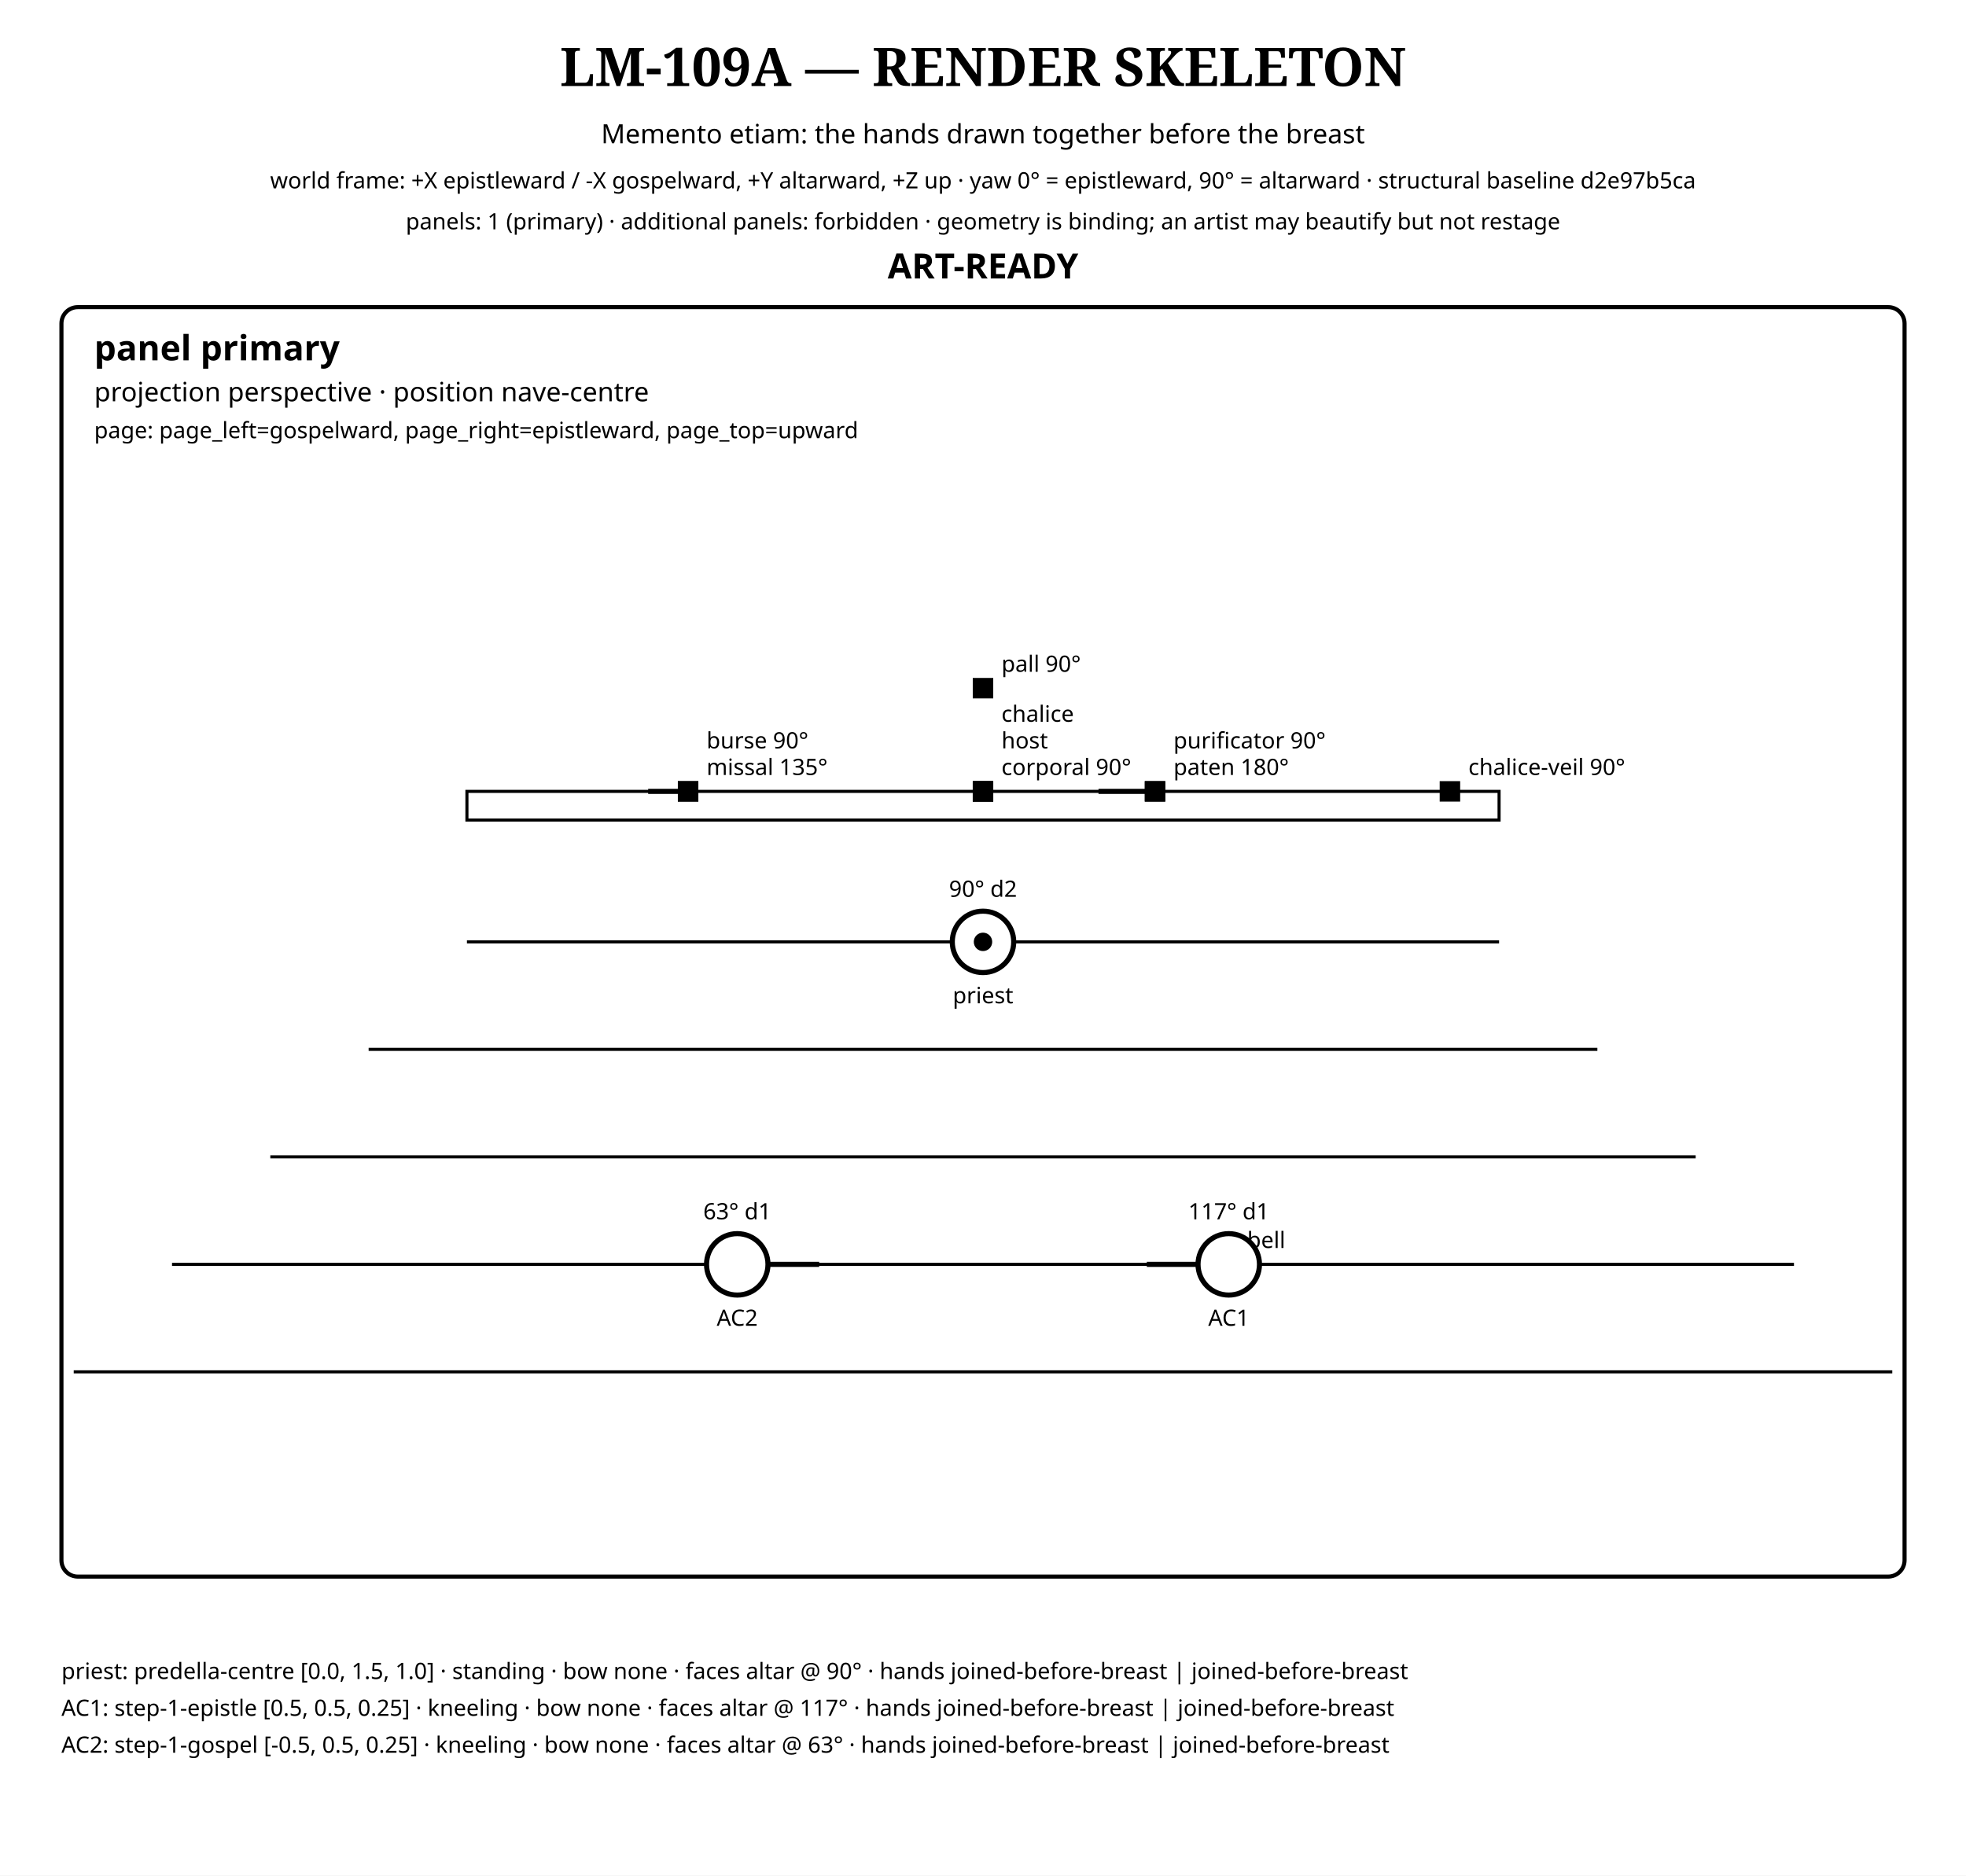
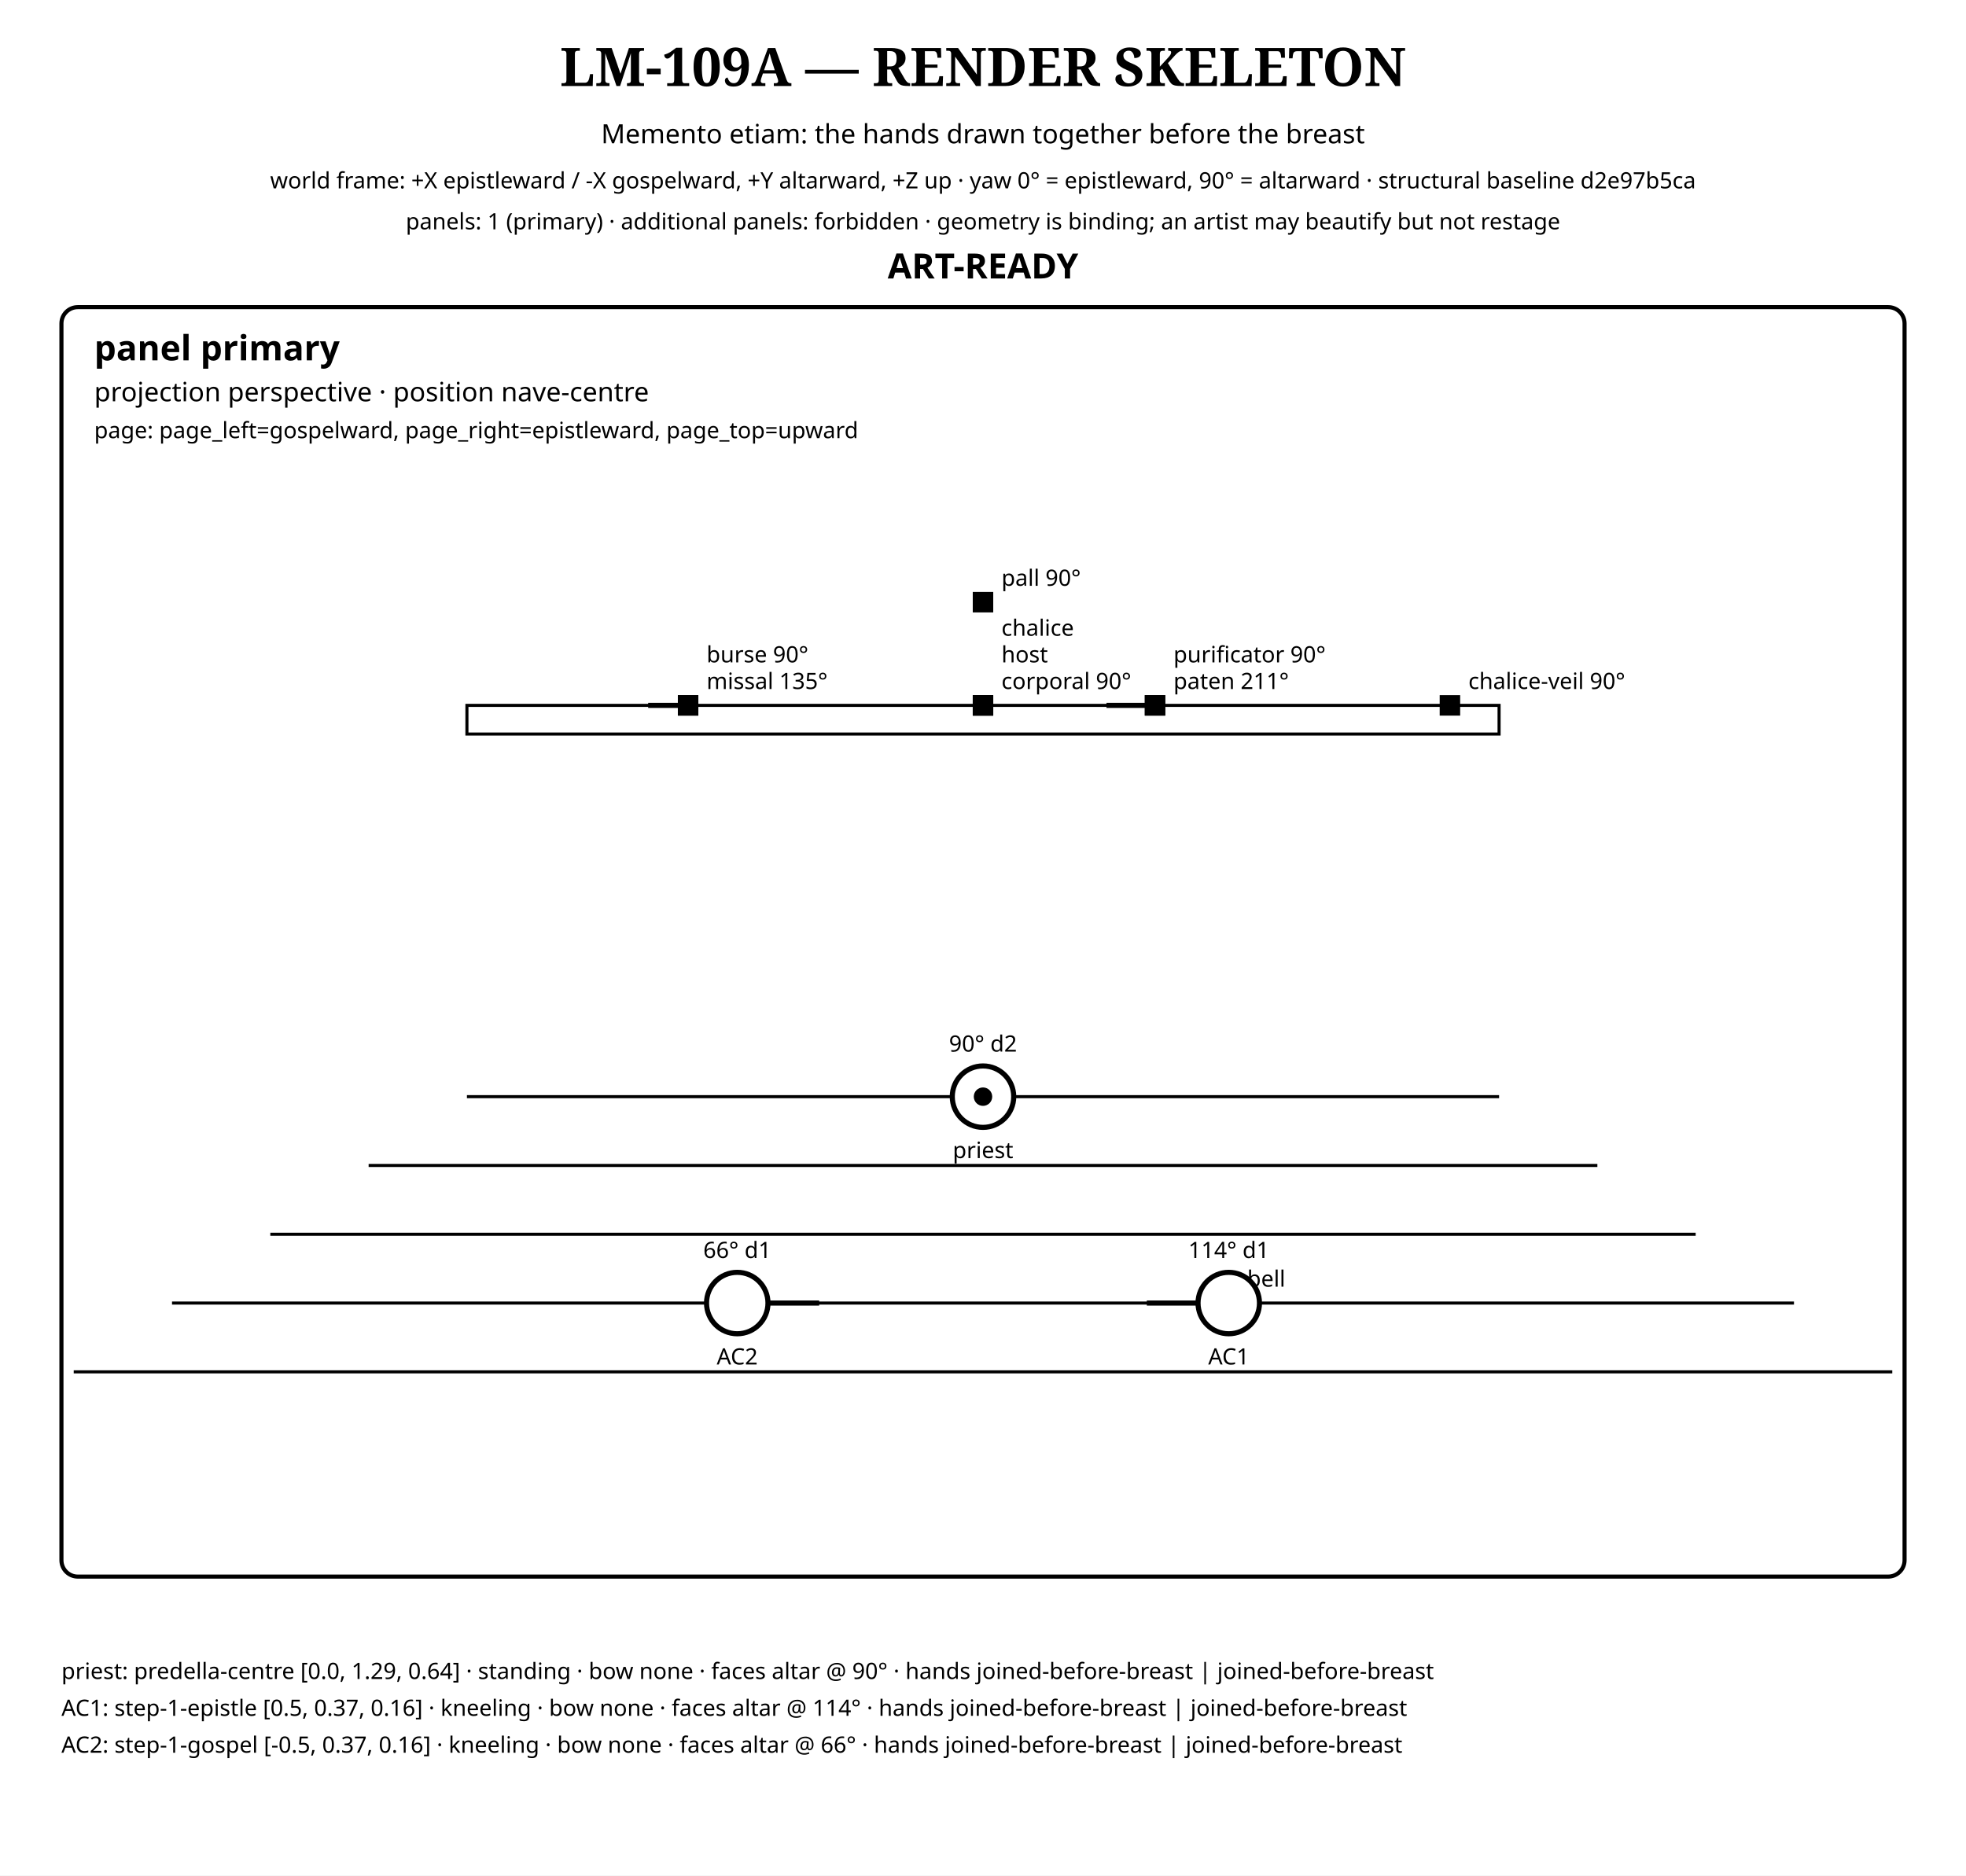
<svg xmlns="http://www.w3.org/2000/svg" width="960" height="916" viewBox="0 0 960 916">
  <rect width="100%" height="100%" fill="white" />
  <style>
text{fill:#000;font-family:sans-serif}.t{font-size:26px;font-weight:bold;font-family:serif}.h{font-size:17px;font-weight:bold}.s{font-size:13px}.m{font-size:11px}.box{fill:#fff;stroke:#000;stroke-width:2}.stone{fill:#fff;stroke:#000;stroke-width:1.5}.actor{fill:#fff;stroke:#000;stroke-width:2.5}.obj{fill:#000}.face{stroke:#000;stroke-width:2.5;fill:none}.path{stroke:#000;stroke-width:1.6;fill:none;stroke-dasharray:7 5}.axis{stroke:#000;stroke-width:1;fill:none}.blocked{fill:#000}
</style>
  <text x="480" y="42" text-anchor="middle" class="t">LM-109A — RENDER SKELETON</text>
  <text x="480" y="70" text-anchor="middle" class="s">Memento etiam: the hands drawn together before the breast</text>
  <text x="480" y="92" text-anchor="middle" class="m">world frame: +X epistleward / -X gospelward, +Y altarward, +Z up · yaw 0° = epistleward, 90° = altarward · structural baseline d2e97b5ca</text>
  <text x="480" y="112" text-anchor="middle" class="m">panels: 1 (primary) · additional panels: forbidden · geometry is binding; an artist may beautify but not restage</text>
  <text x="480" y="136" text-anchor="middle" class="h">ART-READY</text>
  <g transform="translate(30,150)">
    <rect width="900" height="620" rx="8" class="box" />
    <text x="16" y="26" class="h">panel primary</text>
    <text x="16" y="46" class="s">projection perspective · position nave-centre</text>
    <text x="16" y="64" class="m">page: page_left=gospelward, page_right=epistleward, page_top=upward</text>
    <line x1="6.0" y1="520.0" x2="894.0" y2="520.0" class="stone" />
-     <line x1="54.0" y1="467.5" x2="846.0" y2="467.5" class="stone" />
-     <line x1="102.0" y1="415.0" x2="798.0" y2="415.0" class="stone" />
-     <line x1="150.0" y1="362.5" x2="750.0" y2="362.5" class="stone" />
-     <line x1="198.0" y1="310.0" x2="702.0" y2="310.0" class="stone" />
-     <rect x="198.0" y="236.5" width="504.0" height="14" class="stone" />
-     <rect x="301.0" y="231.5" width="10" height="10" class="obj" />
-     <line x1="306.0" y1="236.5" x2="286.5" y2="236.5" class="face" />
-     <text x="315.0" y="228.5" class="m">missal 135°</text>
-     <rect x="445.0" y="231.5" width="10" height="10" class="obj" />
-     <line x1="450.0" y1="236.5" x2="450.0" y2="236.5" class="face" />
-     <text x="459.0" y="228.5" class="m">corporal 90°</text>
-     <rect x="445.0" y="231.5" width="10" height="10" class="obj" />
-     <text x="459.0" y="215.5" class="m">host</text>
-     <rect x="445.0" y="231.5" width="10" height="10" class="obj" />
-     <text x="459.0" y="202.5" class="m">chalice</text>
-     <rect x="445.0" y="181.1" width="10" height="10" class="obj" />
-     <line x1="450.0" y1="186.1" x2="450.0" y2="186.1" class="face" />
-     <text x="459.0" y="178.1" class="m">pall 90°</text>
-     <rect x="529.0" y="231.5" width="10" height="10" class="obj" />
-     <line x1="534.0" y1="236.5" x2="506.4" y2="236.5" class="face" />
-     <text x="543.0" y="228.5" class="m">paten 180°</text>
-     <rect x="529.0" y="231.5" width="10" height="10" class="obj" />
-     <line x1="534.0" y1="236.5" x2="534.0" y2="236.5" class="face" />
-     <text x="543.0" y="215.5" class="m">purificator 90°</text>
-     <rect x="673.0" y="231.5" width="10" height="10" class="obj" />
-     <line x1="678.0" y1="236.5" x2="678.0" y2="236.5" class="face" />
-     <text x="687.0" y="228.5" class="m">chalice-veil 90°</text>
-     <rect x="301.0" y="231.5" width="10" height="10" class="obj" />
-     <line x1="306.0" y1="236.5" x2="306.0" y2="236.5" class="face" />
-     <text x="315.0" y="215.5" class="m">burse 90°</text>
-     <rect x="565.0" y="462.5" width="10" height="10" class="obj" />
-     <text x="579.0" y="459.5" class="m">bell</text>
-     <circle cx="450.0" cy="310.0" r="15" class="actor" />
-     <circle cx="450.0" cy="310.0" r="4.5" class="obj" />
-     <text x="450.0" y="340.0" text-anchor="middle" class="m">priest</text>
-     <text x="450.0" y="288.0" text-anchor="middle" class="m">90° d2</text>
-     <circle cx="570.0" cy="467.5" r="15" class="actor" />
-     <line x1="555.0" y1="467.5" x2="530.0" y2="467.5" class="face" />
-     <text x="570.0" y="497.5" text-anchor="middle" class="m">AC1</text>
-     <text x="570.0" y="445.5" text-anchor="middle" class="m">117° d1</text>
-     <circle cx="330.0" cy="467.5" r="15" class="actor" />
-     <line x1="345.0" y1="467.5" x2="370.0" y2="467.5" class="face" />
-     <text x="330.0" y="497.5" text-anchor="middle" class="m">AC2</text>
-     <text x="330.0" y="445.5" text-anchor="middle" class="m">63° d1</text>
+     <line x1="54.0" y1="486.4" x2="846.0" y2="486.4" class="stone" />
+     <line x1="102.0" y1="452.8" x2="798.0" y2="452.8" class="stone" />
+     <line x1="150.0" y1="419.2" x2="750.0" y2="419.2" class="stone" />
+     <line x1="198.0" y1="385.6" x2="702.0" y2="385.6" class="stone" />
+     <rect x="198.0" y="194.5" width="504.0" height="14" class="stone" />
+     <rect x="301.0" y="189.5" width="10" height="10" class="obj" />
+     <line x1="306.0" y1="194.5" x2="286.5" y2="194.5" class="face" />
+     <text x="315.0" y="186.5" class="m">missal 135°</text>
+     <rect x="445.0" y="189.5" width="10" height="10" class="obj" />
+     <line x1="450.0" y1="194.5" x2="450.0" y2="194.5" class="face" />
+     <text x="459.0" y="186.5" class="m">corporal 90°</text>
+     <rect x="445.0" y="189.5" width="10" height="10" class="obj" />
+     <text x="459.0" y="173.5" class="m">host</text>
+     <rect x="445.0" y="189.5" width="10" height="10" class="obj" />
+     <text x="459.0" y="160.5" class="m">chalice</text>
+     <rect x="445.0" y="139.1" width="10" height="10" class="obj" />
+     <line x1="450.0" y1="144.1" x2="450.0" y2="144.1" class="face" />
+     <text x="459.0" y="136.1" class="m">pall 90°</text>
+     <rect x="529.0" y="189.5" width="10" height="10" class="obj" />
+     <line x1="534.0" y1="194.5" x2="510.3" y2="194.5" class="face" />
+     <text x="543.0" y="186.5" class="m">paten 211°</text>
+     <rect x="529.0" y="189.5" width="10" height="10" class="obj" />
+     <line x1="534.0" y1="194.5" x2="534.0" y2="194.5" class="face" />
+     <text x="543.0" y="173.5" class="m">purificator 90°</text>
+     <rect x="673.0" y="189.5" width="10" height="10" class="obj" />
+     <line x1="678.0" y1="194.5" x2="678.0" y2="194.5" class="face" />
+     <text x="687.0" y="186.5" class="m">chalice-veil 90°</text>
+     <rect x="301.0" y="189.5" width="10" height="10" class="obj" />
+     <line x1="306.0" y1="194.5" x2="306.0" y2="194.5" class="face" />
+     <text x="315.0" y="173.5" class="m">burse 90°</text>
+     <rect x="565.0" y="481.4" width="10" height="10" class="obj" />
+     <text x="579.0" y="478.4" class="m">bell</text>
+     <circle cx="450.0" cy="385.6" r="15" class="actor" />
+     <circle cx="450.0" cy="385.6" r="4.5" class="obj" />
+     <text x="450.0" y="415.6" text-anchor="middle" class="m">priest</text>
+     <text x="450.0" y="363.6" text-anchor="middle" class="m">90° d2</text>
+     <circle cx="570.0" cy="486.4" r="15" class="actor" />
+     <line x1="555.0" y1="486.4" x2="530.0" y2="486.4" class="face" />
+     <text x="570.0" y="516.4" text-anchor="middle" class="m">AC1</text>
+     <text x="570.0" y="464.4" text-anchor="middle" class="m">114° d1</text>
+     <circle cx="330.0" cy="486.4" r="15" class="actor" />
+     <line x1="345.0" y1="486.4" x2="370.0" y2="486.4" class="face" />
+     <text x="330.0" y="516.4" text-anchor="middle" class="m">AC2</text>
+     <text x="330.0" y="464.4" text-anchor="middle" class="m">66° d1</text>
  </g>
-   <text x="30" y="820" class="m">priest: predella-centre [0.0, 1.5, 1.0] · standing · bow none · faces altar @ 90° · hands joined-before-breast | joined-before-breast</text>
-   <text x="30" y="838" class="m">AC1: step-1-epistle [0.5, 0.5, 0.25] · kneeling · bow none · faces altar @ 117° · hands joined-before-breast | joined-before-breast</text>
-   <text x="30" y="856" class="m">AC2: step-1-gospel [-0.5, 0.5, 0.25] · kneeling · bow none · faces altar @ 63° · hands joined-before-breast | joined-before-breast</text>
+   <text x="30" y="820" class="m">priest: predella-centre [0.0, 1.29, 0.64] · standing · bow none · faces altar @ 90° · hands joined-before-breast | joined-before-breast</text>
+   <text x="30" y="838" class="m">AC1: step-1-epistle [0.5, 0.37, 0.16] · kneeling · bow none · faces altar @ 114° · hands joined-before-breast | joined-before-breast</text>
+   <text x="30" y="856" class="m">AC2: step-1-gospel [-0.5, 0.37, 0.16] · kneeling · bow none · faces altar @ 66° · hands joined-before-breast | joined-before-breast</text>
</svg>
